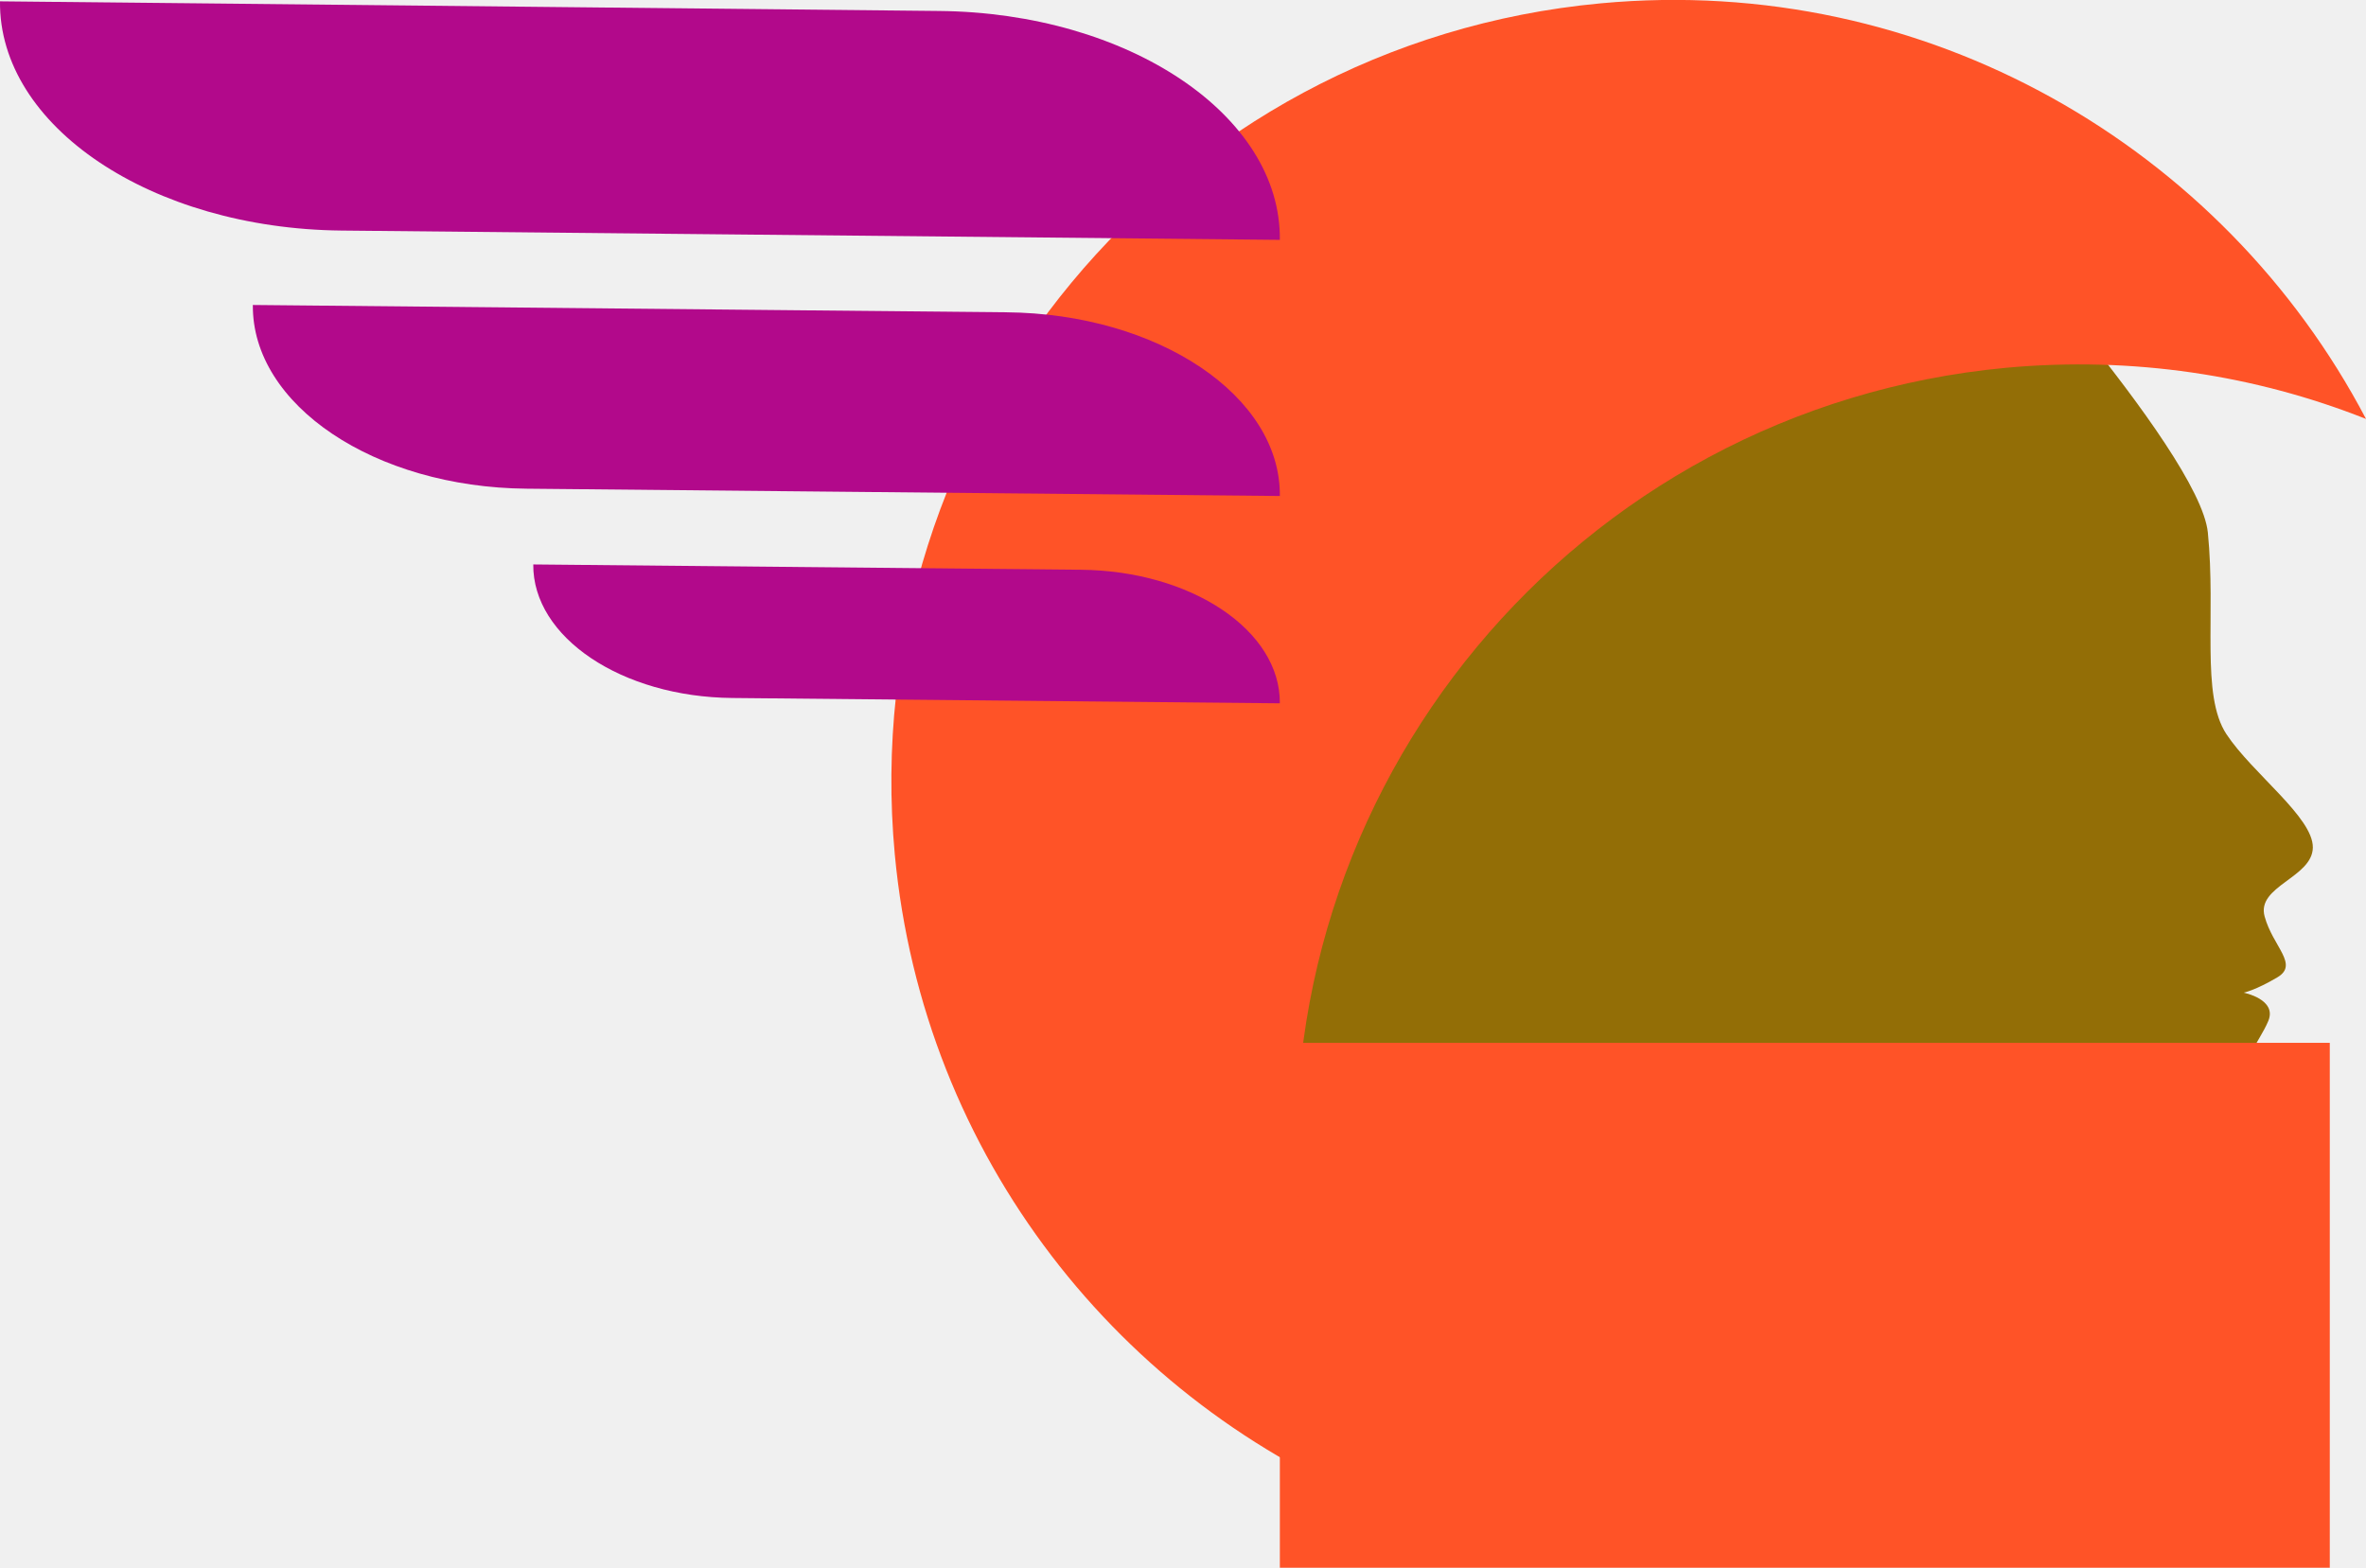
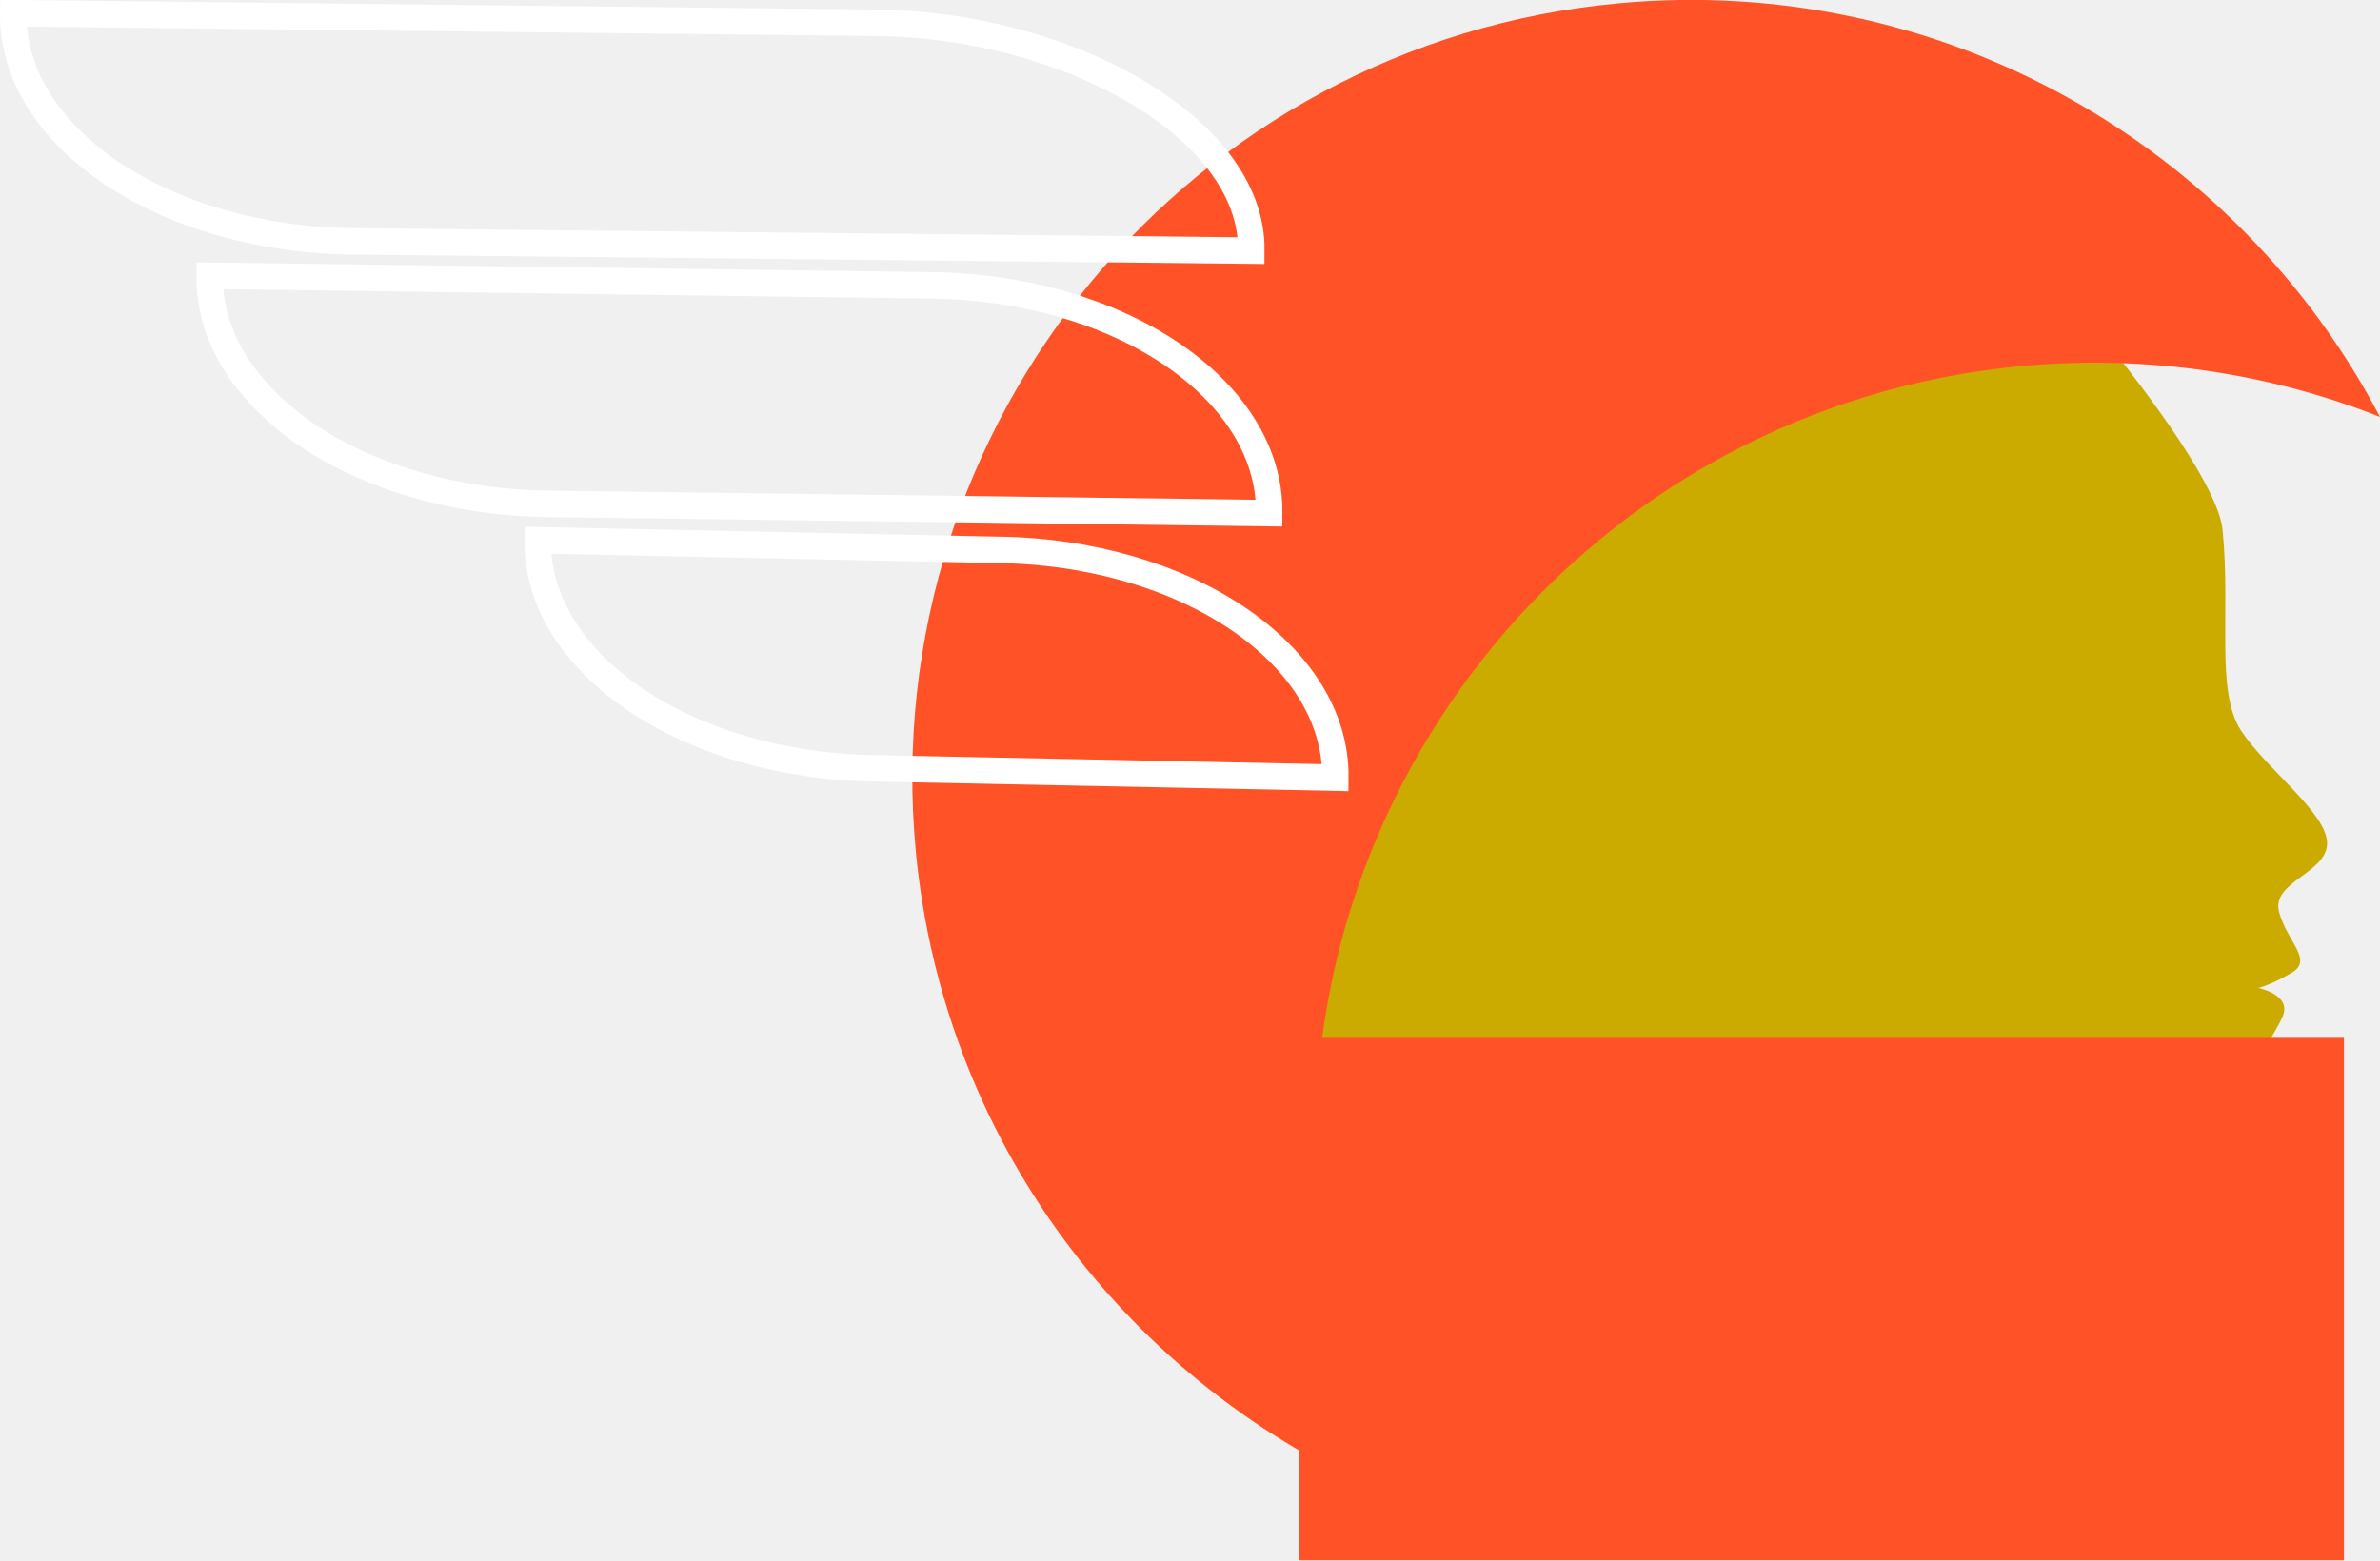
- <svg xmlns="http://www.w3.org/2000/svg" version="1.1" id="Layer_1" x="0px" y="0px" viewBox="0 0 712.1 471.9" style="enable-background:new 0 0 712.1 471.9;" xml:space="preserve">
+ <svg xmlns="http://www.w3.org/2000/svg" version="1.1" id="Layer_1" x="0px" y="0px" viewBox="0 0 719.7 471.9" style="enable-background:new 0 0 719.7 471.9;" xml:space="preserve">
  <style type="text/css">
- 	.st0{fill:#936E06;}
+ 	.st0{fill:#CBAB00;}
	.st1{fill:#FF5327;}
- 	.st2{fill:#B2098B;}
+ 	.st2{fill:none;stroke:#FFFFFF;stroke-width:8;stroke-miterlimit:10;}
</style>
-   <path class="st0" d="M556.4,438.8c0,0,5.6-75.8,43.6-86.1s48.4,0.3,61.5,0.3c13.1,0.1,11.8-9.1,11.9-20.9  c0.1-11.8,6.6-18.3,9.3-24.8c2.7-6.5-7.4-8.5-7.4-8.5s3.5-0.7,10.1-4.6c6.6-3.9-1.3-9.2-3.8-18.3c-2.6-9.2,14.4-11.7,14.5-20.8  s-18.2-22.3-26-34.1c-7.8-11.8-3.1-35.8-5.6-60.7c-2.5-24.9-75.7-104.4-75.7-104.4l-203.5,64.6l-60.1,205.4l109.6,100.9L556.4,438.8  z" />
-   <rect x="385.2" y="313.9" class="st1" width="316" height="158" />
+   <path class="st0" d="M564,438.8c0,0,5.6-75.8,43.6-86.1s48.4,0.3,61.5,0.3c13.1,0.1,11.8-9.1,11.9-20.9c0.1-11.8,6.6-18.3,9.3-24.8  s-7.4-8.5-7.4-8.5s3.5-0.7,10.1-4.6s-1.3-9.2-3.8-18.3c-2.6-9.2,14.4-11.7,14.5-20.8c0.1-9.1-18.2-22.3-26-34.1  c-7.8-11.8-3.1-35.8-5.6-60.7S596.4,55.9,596.4,55.9l-203.5,64.6l-60.1,205.4l109.6,100.9L564,438.8z" />
+   <rect x="392.8" y="313.9" class="st1" width="316" height="158" />
  <g id="Helmet_1_">
    <g>
-       <path class="st1" d="M603.8,110.7c38.1-3.5,75,2.2,108.3,15.4C669.1,44.2,579.7-8.1,481.8,1c-129.4,12-224.5,126.7-212.5,256.1    c8.5,91.2,68,165.4,147.7,197c-13.8-26.4-22.8-55.8-25.8-87.3C379.2,237.4,474.4,122.8,603.8,110.7z" />
+       <path class="st1" d="M611.4,110.7c38.1-3.5,75,2.2,108.3,15.4C676.7,44.2,587.3-8.1,489.4,1C360,13,264.9,127.7,276.9,257.1    c8.5,91.2,68,165.4,147.7,197c-13.8-26.4-22.8-55.8-25.8-87.3C386.8,237.4,482,122.8,611.4,110.7z" />
    </g>
    <g>
-       <path class="st2" d="M385.2,211.7L385.2,211.7c0.2-21.9-26.6-39.9-59.9-40.2l-164.8-1.6v0c-0.2,21.9,26.6,39.9,59.9,40.2    L385.2,211.7z" />
+       <path class="st2" d="M378.4,75.8L378.4,75.8C378.8,38.3,322,7.4,264.9,6.9L4,4l0,0C3.6,41.6,49.6,72.4,106.7,73L378.4,75.8z" />
    </g>
    <g>
-       <path class="st2" d="M385.2,149.3L385.2,149.3c0.3-30.1-36.6-54.9-82.4-55.3L76.1,91.8v0c-0.3,30.1,36.6,54.9,82.4,55.3    L385.2,149.3z" />
+       <path class="st2" d="M383.8,155.2L383.8,155.2c0.4-37.5-45.6-68.4-102.7-68.9L63.4,83.4l0,0c-0.4,37.6,45.6,68.4,102.7,69    L383.8,155.2z" />
    </g>
    <g>
-       <path class="st2" d="M385.2,72.2L385.2,72.2c0.4-37.5-45.6-68.4-102.7-68.9L0,0.4l0,0C-0.4,38,45.6,68.8,102.7,69.4L385.2,72.2z" />
+       <path class="st2" d="M403.8,235.2L403.8,235.2c0.4-37.5-45.6-68.4-102.7-68.9l-138.5-2.9l0,0c-0.4,37.6,45.6,68.4,102.7,69    L403.8,235.2z" />
    </g>
  </g>
</svg>
